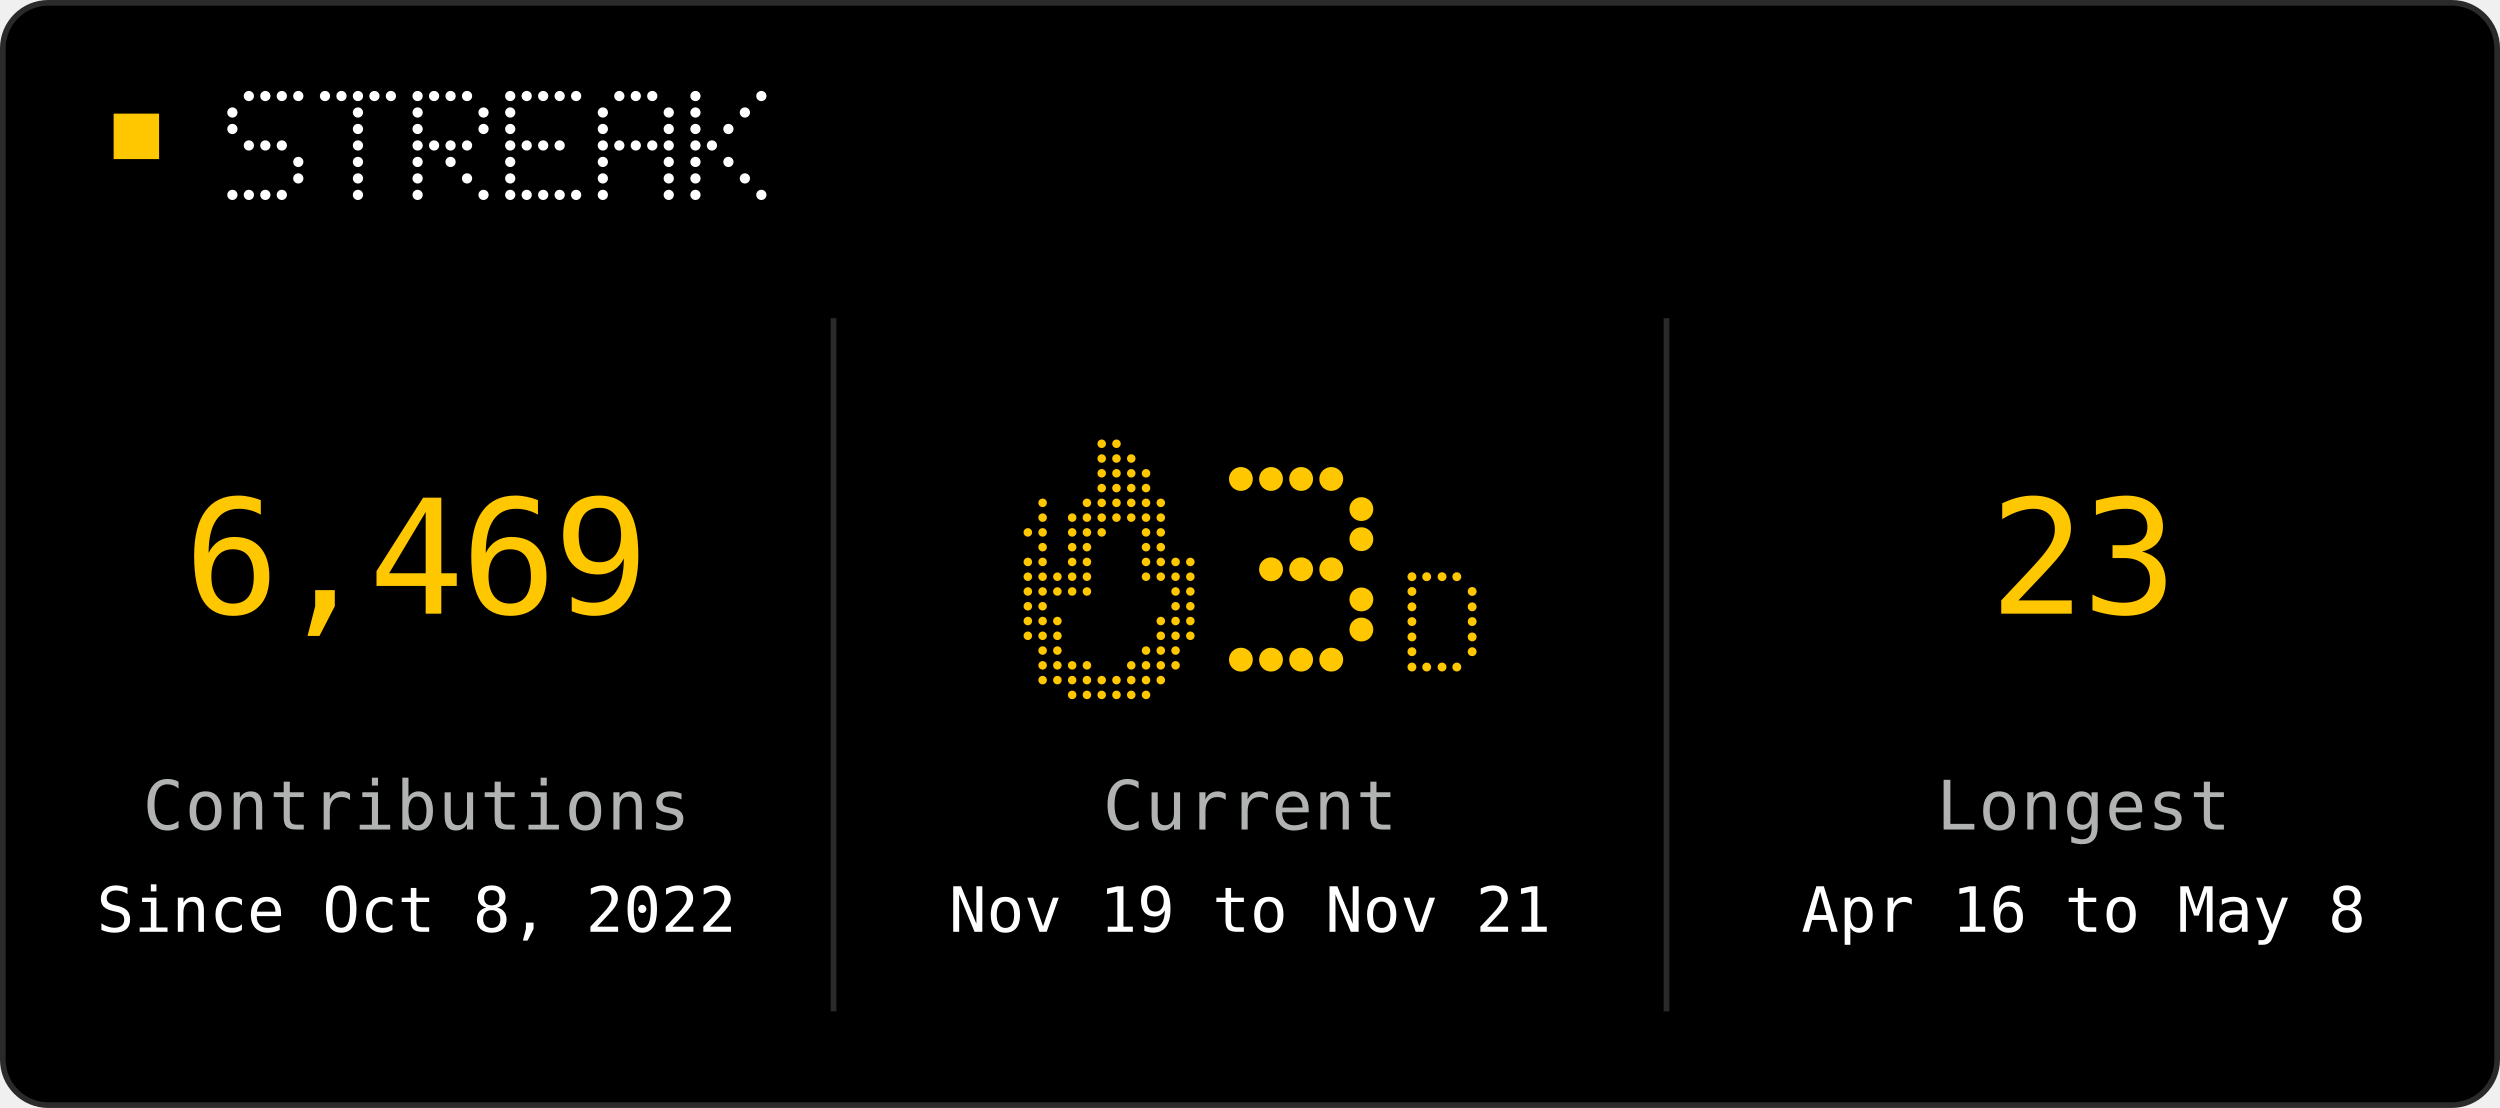
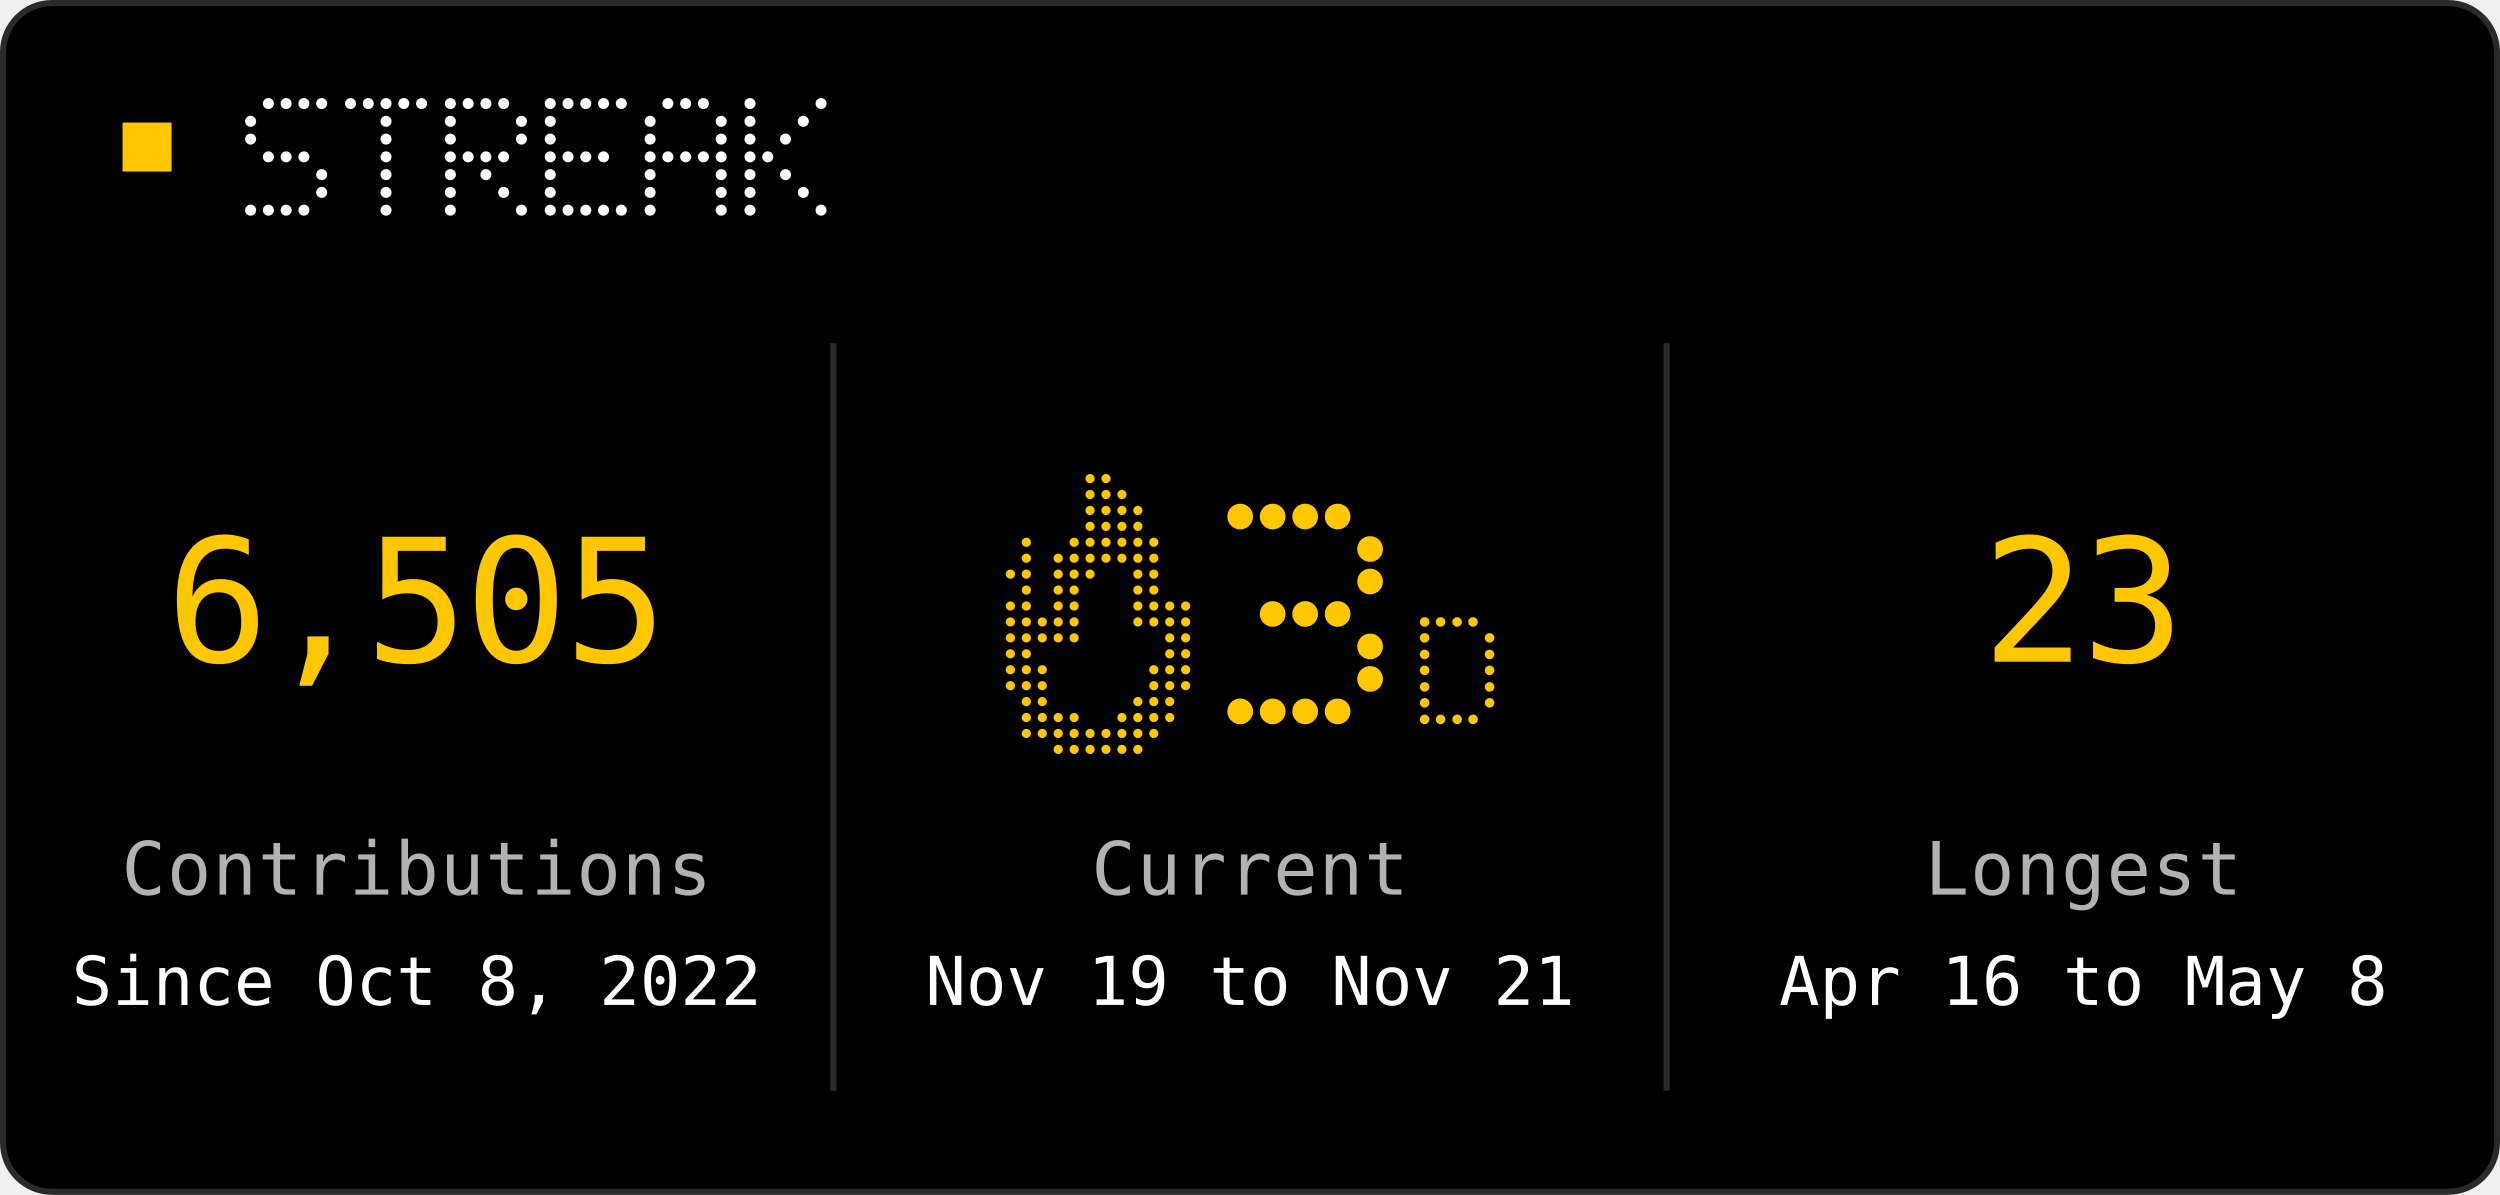
- <svg xmlns="http://www.w3.org/2000/svg" width="440" height="195" viewBox="0 0 440 195" role="img">
-   <rect x="0.5" y="0.5" width="439" height="194" rx="8" fill="#000000" stroke="#2A2A2A" />
+ <svg xmlns="http://www.w3.org/2000/svg" width="408" height="195" viewBox="0 0 408 195" role="img">
+   <rect x="0.5" y="0.5" width="407" height="194" rx="8" fill="#000000" stroke="#2A2A2A" />
  <rect x="20" y="20" width="8" height="8" fill="#FFC700" />
  <circle cx="43.8" cy="16.9" r="0.90" fill="#FFFFFF" />
  <circle cx="46.7" cy="16.9" r="0.90" fill="#FFFFFF" />
  <circle cx="49.6" cy="16.9" r="0.90" fill="#FFFFFF" />
  <circle cx="52.5" cy="16.9" r="0.90" fill="#FFFFFF" />
  <circle cx="40.9" cy="19.8" r="0.90" fill="#FFFFFF" />
  <circle cx="40.9" cy="22.7" r="0.90" fill="#FFFFFF" />
  <circle cx="43.8" cy="25.6" r="0.90" fill="#FFFFFF" />
  <circle cx="46.7" cy="25.6" r="0.90" fill="#FFFFFF" />
  <circle cx="49.6" cy="25.6" r="0.90" fill="#FFFFFF" />
  <circle cx="52.5" cy="28.5" r="0.90" fill="#FFFFFF" />
  <circle cx="52.5" cy="31.4" r="0.90" fill="#FFFFFF" />
  <circle cx="40.9" cy="34.3" r="0.90" fill="#FFFFFF" />
  <circle cx="43.8" cy="34.3" r="0.90" fill="#FFFFFF" />
  <circle cx="46.7" cy="34.3" r="0.90" fill="#FFFFFF" />
  <circle cx="49.6" cy="34.3" r="0.90" fill="#FFFFFF" />
  <circle cx="57.2" cy="16.9" r="0.90" fill="#FFFFFF" />
  <circle cx="60.1" cy="16.9" r="0.90" fill="#FFFFFF" />
  <circle cx="63.0" cy="16.9" r="0.90" fill="#FFFFFF" />
  <circle cx="65.9" cy="16.9" r="0.90" fill="#FFFFFF" />
  <circle cx="68.8" cy="16.9" r="0.90" fill="#FFFFFF" />
  <circle cx="63.0" cy="19.8" r="0.90" fill="#FFFFFF" />
  <circle cx="63.0" cy="22.7" r="0.90" fill="#FFFFFF" />
  <circle cx="63.0" cy="25.6" r="0.90" fill="#FFFFFF" />
  <circle cx="63.0" cy="28.5" r="0.90" fill="#FFFFFF" />
  <circle cx="63.0" cy="31.4" r="0.90" fill="#FFFFFF" />
  <circle cx="63.0" cy="34.3" r="0.90" fill="#FFFFFF" />
  <circle cx="73.5" cy="16.9" r="0.90" fill="#FFFFFF" />
  <circle cx="76.4" cy="16.9" r="0.90" fill="#FFFFFF" />
  <circle cx="79.3" cy="16.9" r="0.90" fill="#FFFFFF" />
  <circle cx="82.2" cy="16.9" r="0.90" fill="#FFFFFF" />
  <circle cx="73.5" cy="19.8" r="0.90" fill="#FFFFFF" />
  <circle cx="85.1" cy="19.8" r="0.90" fill="#FFFFFF" />
  <circle cx="73.5" cy="22.7" r="0.90" fill="#FFFFFF" />
  <circle cx="85.1" cy="22.7" r="0.90" fill="#FFFFFF" />
  <circle cx="73.5" cy="25.6" r="0.90" fill="#FFFFFF" />
  <circle cx="76.4" cy="25.6" r="0.90" fill="#FFFFFF" />
  <circle cx="79.3" cy="25.6" r="0.90" fill="#FFFFFF" />
  <circle cx="82.2" cy="25.6" r="0.90" fill="#FFFFFF" />
  <circle cx="73.5" cy="28.5" r="0.90" fill="#FFFFFF" />
  <circle cx="79.3" cy="28.5" r="0.90" fill="#FFFFFF" />
  <circle cx="73.5" cy="31.4" r="0.90" fill="#FFFFFF" />
  <circle cx="82.2" cy="31.4" r="0.90" fill="#FFFFFF" />
  <circle cx="73.5" cy="34.3" r="0.90" fill="#FFFFFF" />
  <circle cx="85.1" cy="34.3" r="0.90" fill="#FFFFFF" />
  <circle cx="89.8" cy="16.9" r="0.90" fill="#FFFFFF" />
  <circle cx="92.7" cy="16.9" r="0.90" fill="#FFFFFF" />
  <circle cx="95.6" cy="16.9" r="0.90" fill="#FFFFFF" />
  <circle cx="98.5" cy="16.9" r="0.90" fill="#FFFFFF" />
  <circle cx="101.4" cy="16.9" r="0.90" fill="#FFFFFF" />
  <circle cx="89.8" cy="19.8" r="0.90" fill="#FFFFFF" />
  <circle cx="89.8" cy="22.7" r="0.90" fill="#FFFFFF" />
  <circle cx="89.8" cy="25.6" r="0.90" fill="#FFFFFF" />
  <circle cx="92.7" cy="25.6" r="0.90" fill="#FFFFFF" />
  <circle cx="95.6" cy="25.6" r="0.90" fill="#FFFFFF" />
  <circle cx="98.5" cy="25.6" r="0.90" fill="#FFFFFF" />
  <circle cx="89.8" cy="28.5" r="0.90" fill="#FFFFFF" />
  <circle cx="89.8" cy="31.4" r="0.90" fill="#FFFFFF" />
  <circle cx="89.8" cy="34.3" r="0.90" fill="#FFFFFF" />
  <circle cx="92.7" cy="34.3" r="0.90" fill="#FFFFFF" />
  <circle cx="95.6" cy="34.3" r="0.90" fill="#FFFFFF" />
  <circle cx="98.5" cy="34.3" r="0.90" fill="#FFFFFF" />
  <circle cx="101.4" cy="34.3" r="0.90" fill="#FFFFFF" />
  <circle cx="109.0" cy="16.9" r="0.90" fill="#FFFFFF" />
  <circle cx="111.9" cy="16.9" r="0.90" fill="#FFFFFF" />
  <circle cx="114.8" cy="16.9" r="0.90" fill="#FFFFFF" />
  <circle cx="106.1" cy="19.8" r="0.90" fill="#FFFFFF" />
  <circle cx="117.7" cy="19.8" r="0.90" fill="#FFFFFF" />
  <circle cx="106.1" cy="22.7" r="0.90" fill="#FFFFFF" />
  <circle cx="117.7" cy="22.7" r="0.90" fill="#FFFFFF" />
  <circle cx="106.1" cy="25.6" r="0.90" fill="#FFFFFF" />
  <circle cx="109.0" cy="25.6" r="0.90" fill="#FFFFFF" />
  <circle cx="111.9" cy="25.6" r="0.90" fill="#FFFFFF" />
  <circle cx="114.8" cy="25.6" r="0.90" fill="#FFFFFF" />
  <circle cx="117.7" cy="25.6" r="0.90" fill="#FFFFFF" />
  <circle cx="106.1" cy="28.5" r="0.90" fill="#FFFFFF" />
  <circle cx="117.7" cy="28.5" r="0.90" fill="#FFFFFF" />
  <circle cx="106.1" cy="31.4" r="0.90" fill="#FFFFFF" />
  <circle cx="117.7" cy="31.4" r="0.90" fill="#FFFFFF" />
  <circle cx="106.1" cy="34.3" r="0.90" fill="#FFFFFF" />
  <circle cx="117.7" cy="34.3" r="0.90" fill="#FFFFFF" />
  <circle cx="122.4" cy="16.9" r="0.90" fill="#FFFFFF" />
  <circle cx="134.0" cy="16.9" r="0.90" fill="#FFFFFF" />
  <circle cx="122.4" cy="19.8" r="0.90" fill="#FFFFFF" />
  <circle cx="131.1" cy="19.8" r="0.90" fill="#FFFFFF" />
  <circle cx="122.4" cy="22.7" r="0.90" fill="#FFFFFF" />
  <circle cx="128.2" cy="22.7" r="0.90" fill="#FFFFFF" />
  <circle cx="122.4" cy="25.6" r="0.90" fill="#FFFFFF" />
  <circle cx="125.3" cy="25.6" r="0.90" fill="#FFFFFF" />
  <circle cx="122.4" cy="28.5" r="0.90" fill="#FFFFFF" />
  <circle cx="128.2" cy="28.5" r="0.90" fill="#FFFFFF" />
  <circle cx="122.4" cy="31.4" r="0.90" fill="#FFFFFF" />
  <circle cx="131.1" cy="31.4" r="0.90" fill="#FFFFFF" />
  <circle cx="122.4" cy="34.3" r="0.90" fill="#FFFFFF" />
  <circle cx="134.0" cy="34.3" r="0.90" fill="#FFFFFF" />
-   <line x1="146.7" y1="56" x2="146.7" y2="178" stroke="#2A2A2A" />
-   <line x1="293.3" y1="56" x2="293.3" y2="178" stroke="#2A2A2A" />
-   <text x="73.3" y="108" fill="#FFC700" text-anchor="middle" font-family="ui-monospace, Geist Mono, monospace" font-size="28" letter-spacing="-0.6" dominant-baseline="auto">6,469</text>
-   <text x="73.3" y="146" fill="#B1B3B3" text-anchor="middle" font-family="ui-monospace, Geist Mono, monospace" font-size="12" letter-spacing="0.2" dominant-baseline="auto">Contributions</text>
-   <text x="73.3" y="164" fill="#FFFFFF" text-anchor="middle" font-family="ui-monospace, Geist Mono, monospace" font-size="11" letter-spacing="0" dominant-baseline="auto">Since Oct 8, 2022</text>
-   <circle cx="193.9" cy="78.1" r="0.75" fill="#FFC700" />
-   <circle cx="196.5" cy="78.1" r="0.75" fill="#FFC700" />
-   <circle cx="193.9" cy="80.7" r="0.75" fill="#FFC700" />
-   <circle cx="196.5" cy="80.7" r="0.75" fill="#FFC700" />
-   <circle cx="199.1" cy="80.7" r="0.75" fill="#FFC700" />
-   <circle cx="193.9" cy="83.3" r="0.75" fill="#FFC700" />
-   <circle cx="196.5" cy="83.3" r="0.75" fill="#FFC700" />
-   <circle cx="199.1" cy="83.3" r="0.75" fill="#FFC700" />
-   <circle cx="201.7" cy="83.3" r="0.75" fill="#FFC700" />
-   <circle cx="193.9" cy="85.9" r="0.75" fill="#FFC700" />
-   <circle cx="196.5" cy="85.9" r="0.75" fill="#FFC700" />
-   <circle cx="199.1" cy="85.9" r="0.75" fill="#FFC700" />
-   <circle cx="201.7" cy="85.9" r="0.75" fill="#FFC700" />
-   <circle cx="183.5" cy="88.5" r="0.75" fill="#FFC700" />
-   <circle cx="191.3" cy="88.5" r="0.75" fill="#FFC700" />
-   <circle cx="193.9" cy="88.5" r="0.75" fill="#FFC700" />
-   <circle cx="196.5" cy="88.5" r="0.75" fill="#FFC700" />
-   <circle cx="199.1" cy="88.5" r="0.75" fill="#FFC700" />
-   <circle cx="201.7" cy="88.5" r="0.75" fill="#FFC700" />
-   <circle cx="204.3" cy="88.5" r="0.75" fill="#FFC700" />
-   <circle cx="183.5" cy="91.1" r="0.75" fill="#FFC700" />
-   <circle cx="188.7" cy="91.1" r="0.75" fill="#FFC700" />
-   <circle cx="191.3" cy="91.1" r="0.75" fill="#FFC700" />
-   <circle cx="193.9" cy="91.1" r="0.75" fill="#FFC700" />
-   <circle cx="196.5" cy="91.1" r="0.75" fill="#FFC700" />
-   <circle cx="199.1" cy="91.1" r="0.75" fill="#FFC700" />
-   <circle cx="201.7" cy="91.1" r="0.75" fill="#FFC700" />
-   <circle cx="204.3" cy="91.1" r="0.75" fill="#FFC700" />
-   <circle cx="180.9" cy="93.7" r="0.75" fill="#FFC700" />
-   <circle cx="183.5" cy="93.7" r="0.75" fill="#FFC700" />
-   <circle cx="188.7" cy="93.7" r="0.75" fill="#FFC700" />
-   <circle cx="191.3" cy="93.7" r="0.75" fill="#FFC700" />
-   <circle cx="193.9" cy="93.7" r="0.75" fill="#FFC700" />
-   <circle cx="201.7" cy="93.7" r="0.75" fill="#FFC700" />
-   <circle cx="204.3" cy="93.7" r="0.75" fill="#FFC700" />
-   <circle cx="183.5" cy="96.3" r="0.75" fill="#FFC700" />
-   <circle cx="188.7" cy="96.3" r="0.75" fill="#FFC700" />
-   <circle cx="191.3" cy="96.3" r="0.75" fill="#FFC700" />
-   <circle cx="201.7" cy="96.3" r="0.75" fill="#FFC700" />
-   <circle cx="204.3" cy="96.3" r="0.75" fill="#FFC700" />
-   <circle cx="180.9" cy="98.9" r="0.75" fill="#FFC700" />
-   <circle cx="183.5" cy="98.9" r="0.75" fill="#FFC700" />
-   <circle cx="188.7" cy="98.9" r="0.75" fill="#FFC700" />
-   <circle cx="191.3" cy="98.9" r="0.75" fill="#FFC700" />
-   <circle cx="201.7" cy="98.9" r="0.75" fill="#FFC700" />
-   <circle cx="204.3" cy="98.9" r="0.75" fill="#FFC700" />
-   <circle cx="206.9" cy="98.9" r="0.75" fill="#FFC700" />
-   <circle cx="209.5" cy="98.9" r="0.75" fill="#FFC700" />
-   <circle cx="180.9" cy="101.5" r="0.75" fill="#FFC700" />
-   <circle cx="183.5" cy="101.5" r="0.75" fill="#FFC700" />
-   <circle cx="186.1" cy="101.5" r="0.75" fill="#FFC700" />
-   <circle cx="188.7" cy="101.5" r="0.75" fill="#FFC700" />
-   <circle cx="191.3" cy="101.5" r="0.75" fill="#FFC700" />
-   <circle cx="201.7" cy="101.5" r="0.75" fill="#FFC700" />
-   <circle cx="204.3" cy="101.5" r="0.75" fill="#FFC700" />
-   <circle cx="206.9" cy="101.5" r="0.75" fill="#FFC700" />
-   <circle cx="209.5" cy="101.5" r="0.75" fill="#FFC700" />
-   <circle cx="180.9" cy="104.1" r="0.75" fill="#FFC700" />
-   <circle cx="183.5" cy="104.1" r="0.75" fill="#FFC700" />
-   <circle cx="186.1" cy="104.1" r="0.75" fill="#FFC700" />
-   <circle cx="188.7" cy="104.1" r="0.75" fill="#FFC700" />
-   <circle cx="191.3" cy="104.1" r="0.75" fill="#FFC700" />
-   <circle cx="206.9" cy="104.1" r="0.75" fill="#FFC700" />
-   <circle cx="209.5" cy="104.1" r="0.75" fill="#FFC700" />
-   <circle cx="180.9" cy="106.7" r="0.75" fill="#FFC700" />
-   <circle cx="183.5" cy="106.7" r="0.75" fill="#FFC700" />
-   <circle cx="206.9" cy="106.7" r="0.75" fill="#FFC700" />
-   <circle cx="209.5" cy="106.7" r="0.75" fill="#FFC700" />
-   <circle cx="180.9" cy="109.3" r="0.75" fill="#FFC700" />
-   <circle cx="183.5" cy="109.3" r="0.75" fill="#FFC700" />
-   <circle cx="186.1" cy="109.3" r="0.75" fill="#FFC700" />
-   <circle cx="204.3" cy="109.3" r="0.75" fill="#FFC700" />
-   <circle cx="206.9" cy="109.3" r="0.75" fill="#FFC700" />
-   <circle cx="209.5" cy="109.3" r="0.75" fill="#FFC700" />
-   <circle cx="180.9" cy="111.9" r="0.75" fill="#FFC700" />
-   <circle cx="183.5" cy="111.9" r="0.75" fill="#FFC700" />
-   <circle cx="186.1" cy="111.9" r="0.75" fill="#FFC700" />
-   <circle cx="204.3" cy="111.9" r="0.75" fill="#FFC700" />
-   <circle cx="206.9" cy="111.9" r="0.75" fill="#FFC700" />
-   <circle cx="209.5" cy="111.9" r="0.75" fill="#FFC700" />
-   <circle cx="183.5" cy="114.5" r="0.75" fill="#FFC700" />
-   <circle cx="186.1" cy="114.5" r="0.75" fill="#FFC700" />
-   <circle cx="201.7" cy="114.5" r="0.75" fill="#FFC700" />
-   <circle cx="204.3" cy="114.5" r="0.75" fill="#FFC700" />
-   <circle cx="206.9" cy="114.5" r="0.75" fill="#FFC700" />
-   <circle cx="183.5" cy="117.1" r="0.75" fill="#FFC700" />
-   <circle cx="186.1" cy="117.1" r="0.75" fill="#FFC700" />
-   <circle cx="188.7" cy="117.1" r="0.75" fill="#FFC700" />
-   <circle cx="191.3" cy="117.1" r="0.75" fill="#FFC700" />
-   <circle cx="199.1" cy="117.1" r="0.75" fill="#FFC700" />
-   <circle cx="201.7" cy="117.1" r="0.75" fill="#FFC700" />
-   <circle cx="204.3" cy="117.1" r="0.75" fill="#FFC700" />
-   <circle cx="206.9" cy="117.1" r="0.75" fill="#FFC700" />
-   <circle cx="183.5" cy="119.7" r="0.75" fill="#FFC700" />
-   <circle cx="186.1" cy="119.7" r="0.75" fill="#FFC700" />
-   <circle cx="188.7" cy="119.7" r="0.75" fill="#FFC700" />
-   <circle cx="191.3" cy="119.7" r="0.75" fill="#FFC700" />
-   <circle cx="193.9" cy="119.7" r="0.75" fill="#FFC700" />
-   <circle cx="196.5" cy="119.7" r="0.75" fill="#FFC700" />
-   <circle cx="199.1" cy="119.7" r="0.75" fill="#FFC700" />
-   <circle cx="201.7" cy="119.7" r="0.75" fill="#FFC700" />
-   <circle cx="204.3" cy="119.7" r="0.75" fill="#FFC700" />
-   <circle cx="188.7" cy="122.3" r="0.75" fill="#FFC700" />
-   <circle cx="191.3" cy="122.3" r="0.75" fill="#FFC700" />
-   <circle cx="193.9" cy="122.3" r="0.75" fill="#FFC700" />
-   <circle cx="196.5" cy="122.3" r="0.75" fill="#FFC700" />
-   <circle cx="199.1" cy="122.3" r="0.75" fill="#FFC700" />
-   <circle cx="201.7" cy="122.3" r="0.75" fill="#FFC700" />
-   <circle cx="218.4" cy="84.3" r="2.10" fill="#FFC700" />
-   <circle cx="223.7" cy="84.3" r="2.10" fill="#FFC700" />
-   <circle cx="229.0" cy="84.3" r="2.10" fill="#FFC700" />
-   <circle cx="234.3" cy="84.3" r="2.10" fill="#FFC700" />
-   <circle cx="239.6" cy="89.6" r="2.10" fill="#FFC700" />
-   <circle cx="239.6" cy="94.9" r="2.10" fill="#FFC700" />
-   <circle cx="223.7" cy="100.2" r="2.10" fill="#FFC700" />
-   <circle cx="229.0" cy="100.2" r="2.10" fill="#FFC700" />
-   <circle cx="234.3" cy="100.2" r="2.10" fill="#FFC700" />
-   <circle cx="239.6" cy="105.5" r="2.10" fill="#FFC700" />
-   <circle cx="239.6" cy="110.8" r="2.10" fill="#FFC700" />
-   <circle cx="218.4" cy="116.1" r="2.10" fill="#FFC700" />
-   <circle cx="223.7" cy="116.1" r="2.10" fill="#FFC700" />
-   <circle cx="229.0" cy="116.1" r="2.10" fill="#FFC700" />
-   <circle cx="234.3" cy="116.1" r="2.10" fill="#FFC700" />
-   <circle cx="248.5" cy="101.5" r="0.78" fill="#FFC700" />
-   <circle cx="251.1" cy="101.5" r="0.78" fill="#FFC700" />
-   <circle cx="253.8" cy="101.5" r="0.78" fill="#FFC700" />
-   <circle cx="256.4" cy="101.5" r="0.78" fill="#FFC700" />
-   <circle cx="248.5" cy="104.1" r="0.78" fill="#FFC700" />
-   <circle cx="259.1" cy="104.1" r="0.78" fill="#FFC700" />
-   <circle cx="248.5" cy="106.8" r="0.78" fill="#FFC700" />
-   <circle cx="259.1" cy="106.8" r="0.78" fill="#FFC700" />
-   <circle cx="248.5" cy="109.4" r="0.78" fill="#FFC700" />
-   <circle cx="259.1" cy="109.4" r="0.78" fill="#FFC700" />
-   <circle cx="248.5" cy="112.1" r="0.78" fill="#FFC700" />
-   <circle cx="259.1" cy="112.1" r="0.78" fill="#FFC700" />
-   <circle cx="248.5" cy="114.7" r="0.78" fill="#FFC700" />
-   <circle cx="259.1" cy="114.7" r="0.78" fill="#FFC700" />
-   <circle cx="248.5" cy="117.4" r="0.78" fill="#FFC700" />
-   <circle cx="251.1" cy="117.4" r="0.78" fill="#FFC700" />
-   <circle cx="253.8" cy="117.4" r="0.78" fill="#FFC700" />
-   <circle cx="256.4" cy="117.4" r="0.78" fill="#FFC700" />
-   <text x="220.0" y="146" fill="#B1B3B3" text-anchor="middle" font-family="ui-monospace, Geist Mono, monospace" font-size="12" letter-spacing="0.2" dominant-baseline="auto">Current</text>
-   <text x="220.0" y="164" fill="#FFFFFF" text-anchor="middle" font-family="ui-monospace, Geist Mono, monospace" font-size="11" letter-spacing="0" dominant-baseline="auto">Nov 19 to Nov 21</text>
-   <text x="366.7" y="108" fill="#FFC700" text-anchor="middle" font-family="ui-monospace, Geist Mono, monospace" font-size="28" letter-spacing="-0.6" dominant-baseline="auto">23</text>
-   <text x="366.7" y="146" fill="#B1B3B3" text-anchor="middle" font-family="ui-monospace, Geist Mono, monospace" font-size="12" letter-spacing="0.2" dominant-baseline="auto">Longest</text>
-   <text x="366.7" y="164" fill="#FFFFFF" text-anchor="middle" font-family="ui-monospace, Geist Mono, monospace" font-size="11" letter-spacing="0" dominant-baseline="auto">Apr 16 to May 8</text>
+   <line x1="136.0" y1="56" x2="136.0" y2="178" stroke="#2A2A2A" />
+   <line x1="272.0" y1="56" x2="272.0" y2="178" stroke="#2A2A2A" />
+   <text x="68.0" y="108" fill="#FFC700" text-anchor="middle" font-family="ui-monospace, Geist Mono, monospace" font-size="28" letter-spacing="-0.6" dominant-baseline="auto">6,505</text>
+   <text x="68.0" y="146" fill="#B1B3B3" text-anchor="middle" font-family="ui-monospace, Geist Mono, monospace" font-size="12" letter-spacing="0.2" dominant-baseline="auto">Contributions</text>
+   <text x="68.0" y="164" fill="#FFFFFF" text-anchor="middle" font-family="ui-monospace, Geist Mono, monospace" font-size="11" letter-spacing="0" dominant-baseline="auto">Since Oct 8, 2022</text>
+   <circle cx="177.9" cy="78.1" r="0.75" fill="#FFC700" />
+   <circle cx="180.5" cy="78.1" r="0.75" fill="#FFC700" />
+   <circle cx="177.9" cy="80.7" r="0.75" fill="#FFC700" />
+   <circle cx="180.5" cy="80.7" r="0.75" fill="#FFC700" />
+   <circle cx="183.1" cy="80.7" r="0.75" fill="#FFC700" />
+   <circle cx="177.9" cy="83.3" r="0.75" fill="#FFC700" />
+   <circle cx="180.5" cy="83.3" r="0.75" fill="#FFC700" />
+   <circle cx="183.1" cy="83.3" r="0.75" fill="#FFC700" />
+   <circle cx="185.7" cy="83.3" r="0.75" fill="#FFC700" />
+   <circle cx="177.9" cy="85.9" r="0.75" fill="#FFC700" />
+   <circle cx="180.5" cy="85.9" r="0.75" fill="#FFC700" />
+   <circle cx="183.1" cy="85.9" r="0.75" fill="#FFC700" />
+   <circle cx="185.7" cy="85.9" r="0.75" fill="#FFC700" />
+   <circle cx="167.5" cy="88.5" r="0.75" fill="#FFC700" />
+   <circle cx="175.3" cy="88.5" r="0.75" fill="#FFC700" />
+   <circle cx="177.9" cy="88.5" r="0.75" fill="#FFC700" />
+   <circle cx="180.5" cy="88.5" r="0.75" fill="#FFC700" />
+   <circle cx="183.1" cy="88.5" r="0.75" fill="#FFC700" />
+   <circle cx="185.7" cy="88.5" r="0.75" fill="#FFC700" />
+   <circle cx="188.3" cy="88.5" r="0.75" fill="#FFC700" />
+   <circle cx="167.5" cy="91.1" r="0.75" fill="#FFC700" />
+   <circle cx="172.7" cy="91.1" r="0.75" fill="#FFC700" />
+   <circle cx="175.3" cy="91.1" r="0.75" fill="#FFC700" />
+   <circle cx="177.9" cy="91.1" r="0.75" fill="#FFC700" />
+   <circle cx="180.5" cy="91.1" r="0.75" fill="#FFC700" />
+   <circle cx="183.1" cy="91.1" r="0.75" fill="#FFC700" />
+   <circle cx="185.7" cy="91.1" r="0.75" fill="#FFC700" />
+   <circle cx="188.3" cy="91.1" r="0.75" fill="#FFC700" />
+   <circle cx="164.9" cy="93.7" r="0.75" fill="#FFC700" />
+   <circle cx="167.5" cy="93.7" r="0.75" fill="#FFC700" />
+   <circle cx="172.7" cy="93.7" r="0.75" fill="#FFC700" />
+   <circle cx="175.3" cy="93.7" r="0.75" fill="#FFC700" />
+   <circle cx="177.9" cy="93.7" r="0.75" fill="#FFC700" />
+   <circle cx="185.7" cy="93.7" r="0.75" fill="#FFC700" />
+   <circle cx="188.3" cy="93.7" r="0.75" fill="#FFC700" />
+   <circle cx="167.5" cy="96.3" r="0.75" fill="#FFC700" />
+   <circle cx="172.7" cy="96.3" r="0.75" fill="#FFC700" />
+   <circle cx="175.3" cy="96.3" r="0.75" fill="#FFC700" />
+   <circle cx="185.7" cy="96.3" r="0.75" fill="#FFC700" />
+   <circle cx="188.3" cy="96.3" r="0.75" fill="#FFC700" />
+   <circle cx="164.9" cy="98.9" r="0.75" fill="#FFC700" />
+   <circle cx="167.5" cy="98.9" r="0.75" fill="#FFC700" />
+   <circle cx="172.7" cy="98.9" r="0.75" fill="#FFC700" />
+   <circle cx="175.3" cy="98.9" r="0.75" fill="#FFC700" />
+   <circle cx="185.7" cy="98.9" r="0.75" fill="#FFC700" />
+   <circle cx="188.3" cy="98.9" r="0.75" fill="#FFC700" />
+   <circle cx="190.9" cy="98.9" r="0.75" fill="#FFC700" />
+   <circle cx="193.5" cy="98.9" r="0.75" fill="#FFC700" />
+   <circle cx="164.9" cy="101.5" r="0.75" fill="#FFC700" />
+   <circle cx="167.5" cy="101.5" r="0.75" fill="#FFC700" />
+   <circle cx="170.1" cy="101.5" r="0.75" fill="#FFC700" />
+   <circle cx="172.7" cy="101.5" r="0.75" fill="#FFC700" />
+   <circle cx="175.3" cy="101.5" r="0.75" fill="#FFC700" />
+   <circle cx="185.7" cy="101.5" r="0.75" fill="#FFC700" />
+   <circle cx="188.3" cy="101.5" r="0.75" fill="#FFC700" />
+   <circle cx="190.9" cy="101.5" r="0.75" fill="#FFC700" />
+   <circle cx="193.5" cy="101.5" r="0.75" fill="#FFC700" />
+   <circle cx="164.9" cy="104.1" r="0.75" fill="#FFC700" />
+   <circle cx="167.5" cy="104.1" r="0.75" fill="#FFC700" />
+   <circle cx="170.1" cy="104.1" r="0.75" fill="#FFC700" />
+   <circle cx="172.7" cy="104.1" r="0.75" fill="#FFC700" />
+   <circle cx="175.3" cy="104.1" r="0.75" fill="#FFC700" />
+   <circle cx="190.9" cy="104.1" r="0.75" fill="#FFC700" />
+   <circle cx="193.5" cy="104.1" r="0.75" fill="#FFC700" />
+   <circle cx="164.9" cy="106.7" r="0.75" fill="#FFC700" />
+   <circle cx="167.5" cy="106.7" r="0.75" fill="#FFC700" />
+   <circle cx="190.9" cy="106.7" r="0.75" fill="#FFC700" />
+   <circle cx="193.5" cy="106.7" r="0.75" fill="#FFC700" />
+   <circle cx="164.9" cy="109.3" r="0.75" fill="#FFC700" />
+   <circle cx="167.5" cy="109.3" r="0.75" fill="#FFC700" />
+   <circle cx="170.1" cy="109.3" r="0.75" fill="#FFC700" />
+   <circle cx="188.3" cy="109.3" r="0.75" fill="#FFC700" />
+   <circle cx="190.9" cy="109.3" r="0.75" fill="#FFC700" />
+   <circle cx="193.5" cy="109.3" r="0.75" fill="#FFC700" />
+   <circle cx="164.9" cy="111.9" r="0.75" fill="#FFC700" />
+   <circle cx="167.5" cy="111.9" r="0.75" fill="#FFC700" />
+   <circle cx="170.1" cy="111.9" r="0.75" fill="#FFC700" />
+   <circle cx="188.3" cy="111.9" r="0.75" fill="#FFC700" />
+   <circle cx="190.9" cy="111.9" r="0.75" fill="#FFC700" />
+   <circle cx="193.5" cy="111.9" r="0.75" fill="#FFC700" />
+   <circle cx="167.5" cy="114.5" r="0.75" fill="#FFC700" />
+   <circle cx="170.1" cy="114.5" r="0.75" fill="#FFC700" />
+   <circle cx="185.7" cy="114.5" r="0.75" fill="#FFC700" />
+   <circle cx="188.3" cy="114.5" r="0.75" fill="#FFC700" />
+   <circle cx="190.9" cy="114.5" r="0.75" fill="#FFC700" />
+   <circle cx="167.5" cy="117.1" r="0.75" fill="#FFC700" />
+   <circle cx="170.1" cy="117.1" r="0.75" fill="#FFC700" />
+   <circle cx="172.7" cy="117.1" r="0.75" fill="#FFC700" />
+   <circle cx="175.3" cy="117.1" r="0.75" fill="#FFC700" />
+   <circle cx="183.1" cy="117.1" r="0.75" fill="#FFC700" />
+   <circle cx="185.7" cy="117.1" r="0.75" fill="#FFC700" />
+   <circle cx="188.3" cy="117.1" r="0.75" fill="#FFC700" />
+   <circle cx="190.9" cy="117.1" r="0.75" fill="#FFC700" />
+   <circle cx="167.5" cy="119.7" r="0.75" fill="#FFC700" />
+   <circle cx="170.1" cy="119.7" r="0.75" fill="#FFC700" />
+   <circle cx="172.7" cy="119.7" r="0.75" fill="#FFC700" />
+   <circle cx="175.3" cy="119.7" r="0.75" fill="#FFC700" />
+   <circle cx="177.9" cy="119.7" r="0.75" fill="#FFC700" />
+   <circle cx="180.5" cy="119.7" r="0.75" fill="#FFC700" />
+   <circle cx="183.1" cy="119.7" r="0.75" fill="#FFC700" />
+   <circle cx="185.7" cy="119.7" r="0.75" fill="#FFC700" />
+   <circle cx="188.3" cy="119.7" r="0.75" fill="#FFC700" />
+   <circle cx="172.7" cy="122.3" r="0.75" fill="#FFC700" />
+   <circle cx="175.3" cy="122.3" r="0.75" fill="#FFC700" />
+   <circle cx="177.9" cy="122.3" r="0.75" fill="#FFC700" />
+   <circle cx="180.5" cy="122.3" r="0.75" fill="#FFC700" />
+   <circle cx="183.1" cy="122.3" r="0.75" fill="#FFC700" />
+   <circle cx="185.7" cy="122.3" r="0.75" fill="#FFC700" />
+   <circle cx="202.4" cy="84.3" r="2.10" fill="#FFC700" />
+   <circle cx="207.7" cy="84.3" r="2.10" fill="#FFC700" />
+   <circle cx="213.0" cy="84.3" r="2.10" fill="#FFC700" />
+   <circle cx="218.3" cy="84.3" r="2.10" fill="#FFC700" />
+   <circle cx="223.6" cy="89.6" r="2.10" fill="#FFC700" />
+   <circle cx="223.6" cy="94.9" r="2.10" fill="#FFC700" />
+   <circle cx="207.7" cy="100.2" r="2.10" fill="#FFC700" />
+   <circle cx="213.0" cy="100.2" r="2.10" fill="#FFC700" />
+   <circle cx="218.3" cy="100.2" r="2.10" fill="#FFC700" />
+   <circle cx="223.6" cy="105.5" r="2.10" fill="#FFC700" />
+   <circle cx="223.6" cy="110.8" r="2.10" fill="#FFC700" />
+   <circle cx="202.4" cy="116.1" r="2.10" fill="#FFC700" />
+   <circle cx="207.7" cy="116.1" r="2.10" fill="#FFC700" />
+   <circle cx="213.0" cy="116.1" r="2.10" fill="#FFC700" />
+   <circle cx="218.3" cy="116.1" r="2.10" fill="#FFC700" />
+   <circle cx="232.5" cy="101.5" r="0.78" fill="#FFC700" />
+   <circle cx="235.1" cy="101.5" r="0.78" fill="#FFC700" />
+   <circle cx="237.8" cy="101.5" r="0.78" fill="#FFC700" />
+   <circle cx="240.4" cy="101.5" r="0.78" fill="#FFC700" />
+   <circle cx="232.5" cy="104.1" r="0.78" fill="#FFC700" />
+   <circle cx="243.1" cy="104.1" r="0.78" fill="#FFC700" />
+   <circle cx="232.5" cy="106.8" r="0.78" fill="#FFC700" />
+   <circle cx="243.1" cy="106.8" r="0.78" fill="#FFC700" />
+   <circle cx="232.5" cy="109.4" r="0.78" fill="#FFC700" />
+   <circle cx="243.1" cy="109.4" r="0.78" fill="#FFC700" />
+   <circle cx="232.5" cy="112.1" r="0.78" fill="#FFC700" />
+   <circle cx="243.1" cy="112.1" r="0.78" fill="#FFC700" />
+   <circle cx="232.5" cy="114.7" r="0.78" fill="#FFC700" />
+   <circle cx="243.1" cy="114.7" r="0.78" fill="#FFC700" />
+   <circle cx="232.5" cy="117.4" r="0.78" fill="#FFC700" />
+   <circle cx="235.1" cy="117.4" r="0.78" fill="#FFC700" />
+   <circle cx="237.8" cy="117.4" r="0.78" fill="#FFC700" />
+   <circle cx="240.4" cy="117.4" r="0.78" fill="#FFC700" />
+   <text x="204.0" y="146" fill="#B1B3B3" text-anchor="middle" font-family="ui-monospace, Geist Mono, monospace" font-size="12" letter-spacing="0.2" dominant-baseline="auto">Current</text>
+   <text x="204.0" y="164" fill="#FFFFFF" text-anchor="middle" font-family="ui-monospace, Geist Mono, monospace" font-size="11" letter-spacing="0" dominant-baseline="auto">Nov 19 to Nov 21</text>
+   <text x="340.0" y="108" fill="#FFC700" text-anchor="middle" font-family="ui-monospace, Geist Mono, monospace" font-size="28" letter-spacing="-0.6" dominant-baseline="auto">23</text>
+   <text x="340.0" y="146" fill="#B1B3B3" text-anchor="middle" font-family="ui-monospace, Geist Mono, monospace" font-size="12" letter-spacing="0.2" dominant-baseline="auto">Longest</text>
+   <text x="340.0" y="164" fill="#FFFFFF" text-anchor="middle" font-family="ui-monospace, Geist Mono, monospace" font-size="11" letter-spacing="0" dominant-baseline="auto">Apr 16 to May 8</text>
</svg>
